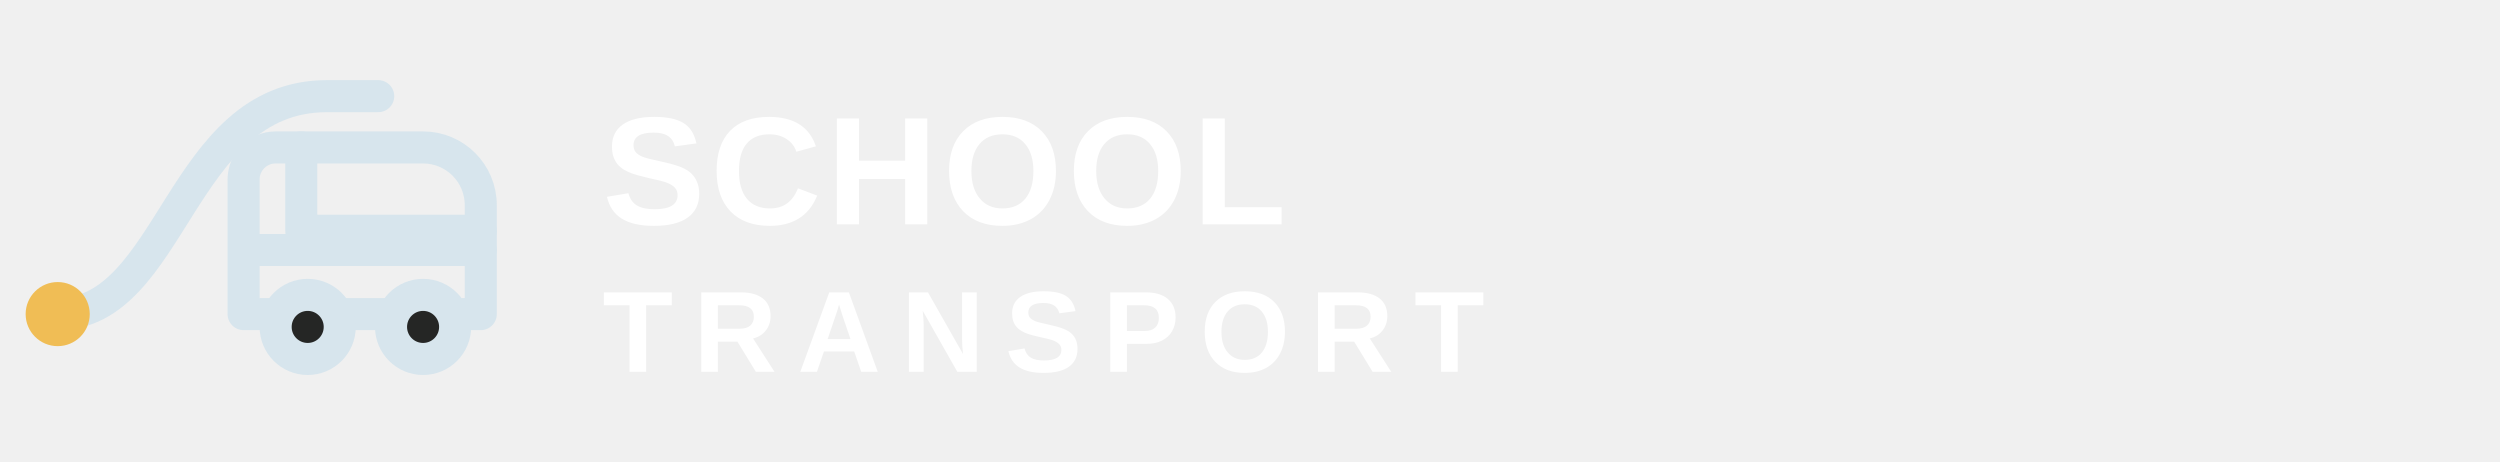
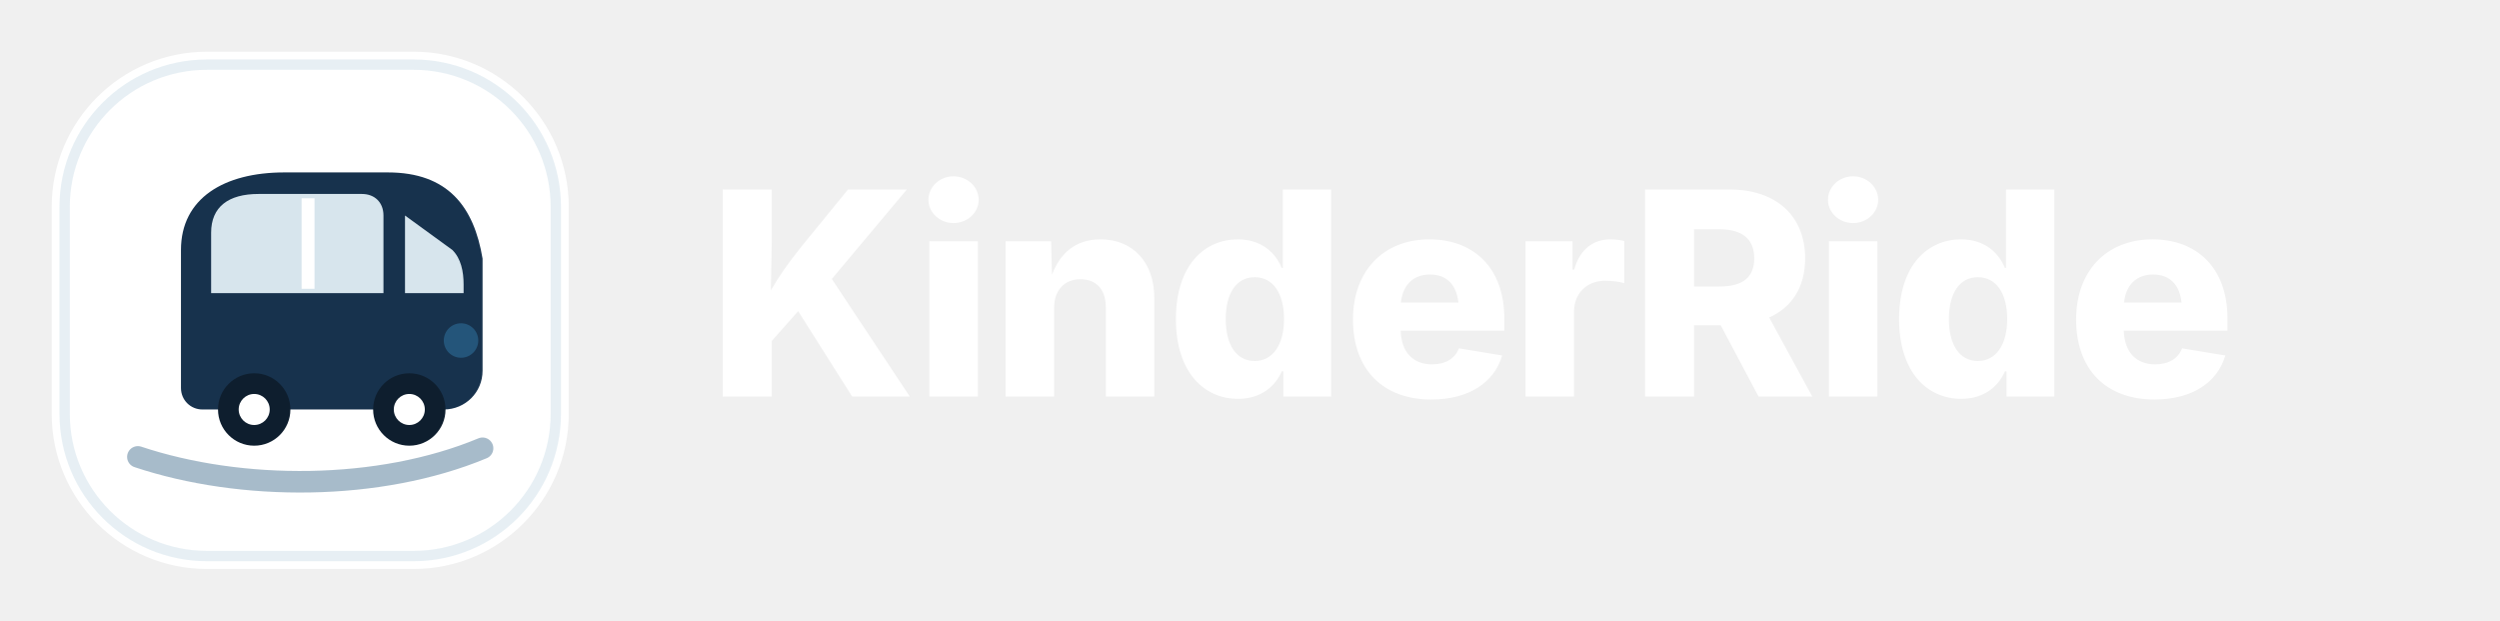
- <svg xmlns="http://www.w3.org/2000/svg" viewBox="0 0 390 72" role="img" aria-labelledby="title">
-   <g fill="none" stroke="#D7E5ED" stroke-width="5" stroke-linecap="round" stroke-linejoin="round">
-     <path d="M9 49C27 49 28 15 51 15h8" />
-     <circle cx="9" cy="49" r="5" fill="#F0BD55" stroke="none" />
-     <path d="M43 23h23a9 9 0 0 1 9 9v17H38V28a5 5 0 0 1 5-5Z" />
-     <path d="M47 23v13h28M39 39h36" />
-     <circle cx="48" cy="51" r="5" fill="#252625" />
-     <circle cx="66" cy="51" r="5" fill="#252625" />
+ <svg xmlns="http://www.w3.org/2000/svg" viewBox="0 0 290 72" role="img" aria-labelledby="title-white">
+   <g transform="translate(6, 6)">
+     <rect x="0" y="0" width="60" height="60" rx="18" fill="#FFFFFF" />
+     <rect x="1.5" y="1.5" width="57" height="57" rx="16.5" fill="none" stroke="#D7E5ED" stroke-width="1.2" opacity="0.6" />
+     <path d="M10 47 C22 51, 38 51, 50 46" fill="none" stroke="#24557A" stroke-width="2.5" stroke-linecap="round" opacity="0.4" />
+     <path d="M15 23 C15 17, 20 14, 27 14 L39 14 C46 14, 49 18, 50 24 L50 37 C50 39.5, 48 41.5, 45.5 41.5 L17.5 41.5 C16.1 41.5, 15 40.4, 15 39 Z" fill="#17324D" />
+     <path d="M18.5 21 C18.5 18, 20.5 16.5, 24 16.5 L36 16.5 C37.5 16.5, 38.5 17.5, 38.5 19 L38.5 28 L18.5 28 Z" fill="#D7E5ED" />
+     <path d="M41 19 L46.5 23 C47.5 24, 47.8 25.5, 47.8 27 L47.8 28 L41 28 Z" fill="#D7E5ED" />
+     <rect x="29" y="17" width="1.5" height="10.5" fill="#FFFFFF" />
+     <circle cx="47.5" cy="33.5" r="2" fill="#24557A" />
+     <path d="M21 41.5 C21 38.5, 26 38.5, 26 41.5" fill="#24557A" />
+     <circle cx="23.5" cy="41.5" r="4.2" fill="#0E1E2E" />
+     <circle cx="23.5" cy="41.5" r="1.8" fill="#FFFFFF" />
+     <path d="M39 41.5 C39 38.5, 44 38.5, 44 41.5" fill="#24557A" />
+     <circle cx="41.5" cy="41.5" r="4.2" fill="#0E1E2E" />
+     <circle cx="41.5" cy="41.5" r="1.8" fill="#FFFFFF" />
  </g>
-   <g fill="#FFFFFF">
-     <text x="94" y="35" font-family="Arial,Helvetica,sans-serif" font-size="24" font-weight="800" letter-spacing=".8">SCHOOL</text>
-     <text x="94" y="58" font-family="Arial,Helvetica,sans-serif" font-size="18" font-weight="600" letter-spacing="3.2">TRANSPORT</text>
-   </g>
+   <text x="82" y="46" font-family="'Outfit', system-ui, -apple-system, sans-serif" font-size="33" font-weight="800" letter-spacing="-0.5" fill="#FFFFFF">Kinder<tspan fill="#FFFFFF">Ride</tspan>
+   </text>
</svg>
